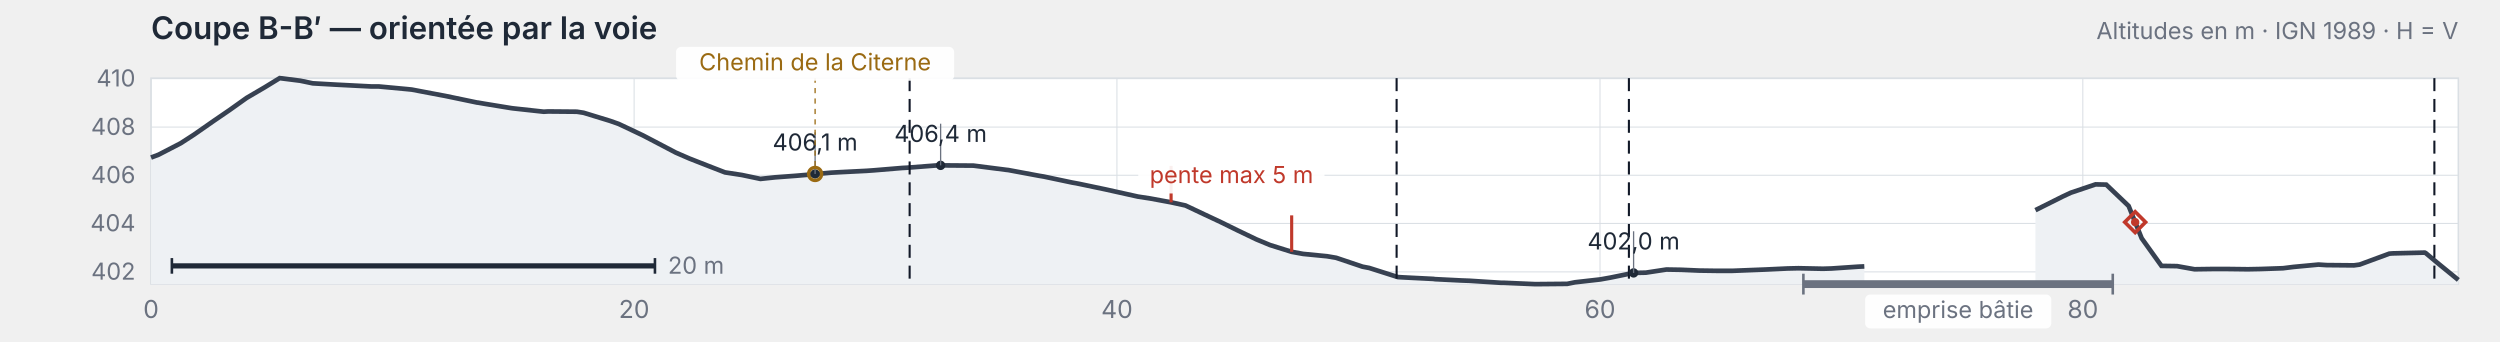
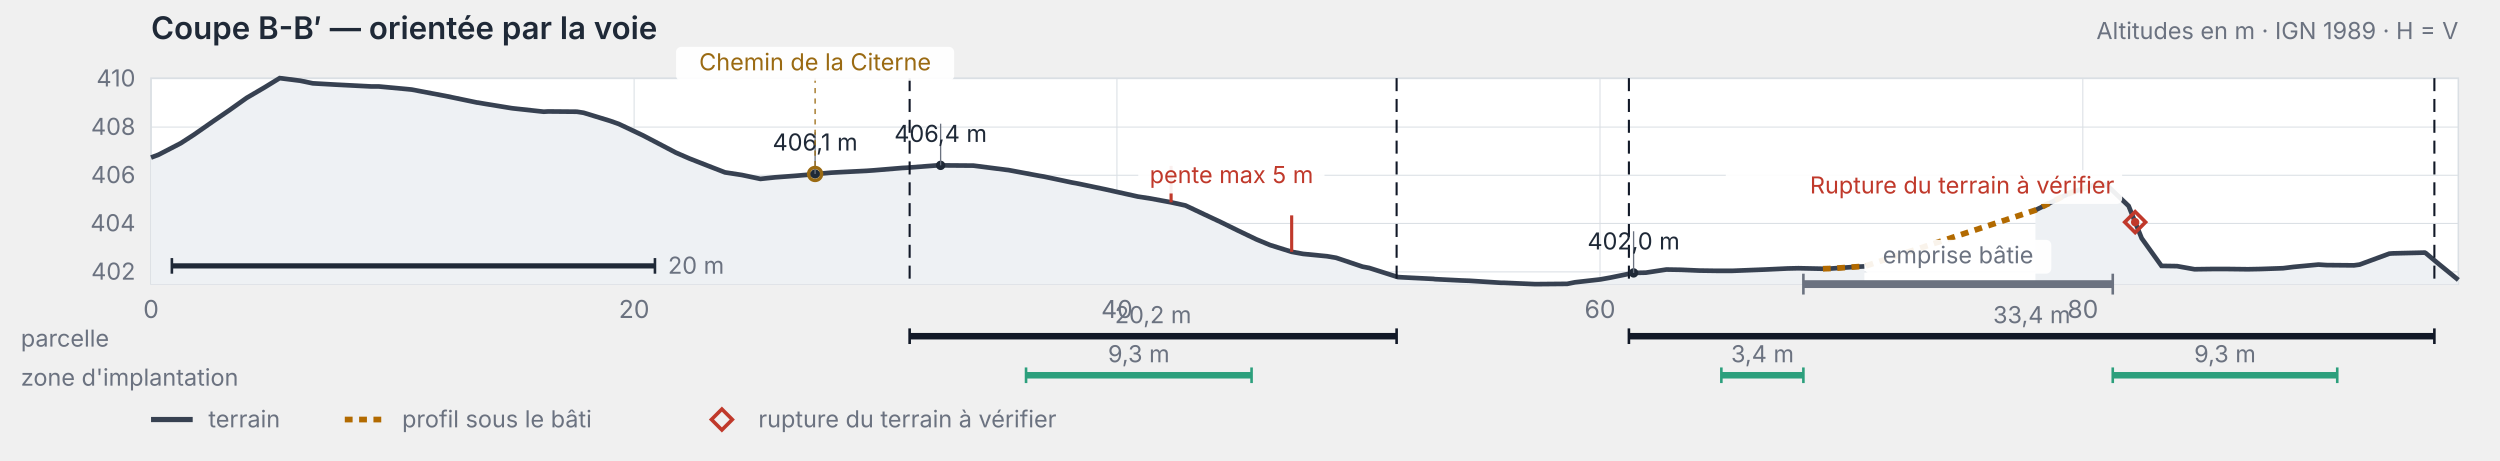
- <svg xmlns="http://www.w3.org/2000/svg" viewBox="0 0 960 131" width="960" height="131" role="img" aria-label="Coupe B-B′ — orientée par la voie" font-family="Inter, Helvetica, Arial, sans-serif" data-plot-x0="58.0" data-plot-x1="944.0" style="background:#ffffff">
+ <svg xmlns="http://www.w3.org/2000/svg" viewBox="0 0 960 177" width="960" height="177" role="img" aria-label="Coupe B-B′ — orientée par la voie" font-family="Inter, Helvetica, Arial, sans-serif" data-plot-x0="58.0" data-plot-x1="944.0" style="background:#ffffff">
  <text x="58" y="15" font-size="12" font-weight="600" fill="#1f2937">Coupe B-B′ — orientée par la voie</text>
  <text x="944" y="15" text-anchor="end" font-size="9" fill="#6b7280">Altitudes en m · IGN 1989 · H = V</text>
  <rect x="58.0" y="30" width="886.0" height="79.1" fill="#ffffff" stroke="#dadfe4" stroke-width="0.6" />
  <line x1="58.0" y1="30" x2="58.0" y2="109.1" stroke="#dadfe4" stroke-width="0.4" />
  <text x="58.0" y="122.1" text-anchor="middle" font-size="9.5" fill="#6b7280">0</text>
  <line x1="243.5" y1="30" x2="243.5" y2="109.1" stroke="#dadfe4" stroke-width="0.4" />
  <text x="243.5" y="122.1" text-anchor="middle" font-size="9.5" fill="#6b7280">20</text>
  <line x1="428.9" y1="30" x2="428.9" y2="109.1" stroke="#dadfe4" stroke-width="0.4" />
  <text x="428.9" y="122.1" text-anchor="middle" font-size="9.5" fill="#6b7280">40</text>
  <line x1="614.4" y1="30" x2="614.4" y2="109.1" stroke="#dadfe4" stroke-width="0.4" />
  <text x="614.4" y="122.1" text-anchor="middle" font-size="9.5" fill="#6b7280">60</text>
  <line x1="799.8" y1="30" x2="799.8" y2="109.1" stroke="#dadfe4" stroke-width="0.4" />
  <text x="799.8" y="122.1" text-anchor="middle" font-size="9.5" fill="#6b7280">80</text>
  <line x1="58.0" y1="104.4" x2="944.0" y2="104.4" stroke="#dadfe4" stroke-width="0.4" />
  <text x="52.0" y="107.4" text-anchor="end" font-size="9" fill="#6b7280">402</text>
  <line x1="58.0" y1="85.8" x2="944.0" y2="85.8" stroke="#dadfe4" stroke-width="0.4" />
  <text x="52.0" y="88.8" text-anchor="end" font-size="9" fill="#6b7280">404</text>
  <line x1="58.0" y1="67.3" x2="944.0" y2="67.3" stroke="#dadfe4" stroke-width="0.4" />
  <text x="52.0" y="70.3" text-anchor="end" font-size="9" fill="#6b7280">406</text>
  <line x1="58.0" y1="48.8" x2="944.0" y2="48.8" stroke="#dadfe4" stroke-width="0.4" />
  <text x="52.0" y="51.8" text-anchor="end" font-size="9" fill="#6b7280">408</text>
  <line x1="58.0" y1="30.2" x2="944.0" y2="30.2" stroke="#dadfe4" stroke-width="0.4" />
  <text x="52.0" y="33.2" text-anchor="end" font-size="9" fill="#6b7280">410</text>
  <polygon points="58.0,60.5 60.9,59.4 69.4,55.0 74.5,51.7 82.1,46.4 88.1,42.3 94.7,37.6 101.7,33.5 107.4,30.0 115.3,31.0 120.1,32.0 128.9,32.5 132.8,32.7 142.5,33.2 145.4,33.2 156.1,34.2 158.1,34.4 169.7,36.6 170.8,36.8 183.3,39.4 183.5,39.4 186.4,39.9 196.2,41.5 196.9,41.6 208.8,42.9 210.5,42.8 221.5,42.9 224.1,43.3 234.2,46.4 237.6,47.6 246.9,52.0 251.3,54.3 259.5,58.6 264.8,60.9 272.2,63.8 278.4,66.2 284.9,67.2 292.0,68.7 297.6,68.1 305.6,67.5 310.3,67.1 319.2,66.3 322.9,66.1 332.8,65.6 335.6,65.4 346.4,64.5 348.3,64.4 360.0,63.5 361.0,63.5 373.6,63.6 373.6,63.6 373.8,63.6 386.3,65.2 387.2,65.3 399.0,67.5 400.8,67.8 411.7,70.1 414.4,70.6 424.4,72.7 428.0,73.5 437.0,75.5 441.6,76.2 449.7,77.7 455.2,78.9 462.4,82.3 468.8,85.3 475.1,88.4 482.4,91.9 487.7,94.1 496.0,96.7 500.4,97.5 509.6,98.4 513.1,99.0 523.2,102.4 525.8,102.9 536.8,106.4 538.5,106.5 550.4,107.1 551.1,107.2 561.1,107.7 563.8,107.8 564.0,107.8 576.5,108.6 577.6,108.6 589.2,109.1 591.2,109.1 601.8,109.0 604.8,108.4 614.5,107.3 618.4,106.6 627.2,104.8 632.0,104.7 639.9,103.5 645.6,103.6 652.5,103.9 659.2,104.0 665.2,104.0 672.8,103.7 677.9,103.5 686.4,103.1 690.6,103.0 700.0,103.2 703.3,103.1 713.6,102.4 715.9,102.3 715.9,109.1 58.0,109.1" fill="#eef1f4" stroke="none" />
  <polyline points="58.0,60.5 60.9,59.4 69.4,55.0 74.5,51.7 82.1,46.4 88.1,42.3 94.7,37.6 101.7,33.5 107.4,30.0 115.3,31.0 120.1,32.0 128.9,32.5 132.8,32.7 142.5,33.2 145.4,33.2 156.1,34.2 158.1,34.4 169.7,36.6 170.8,36.8 183.3,39.4 183.5,39.4 186.4,39.9 196.2,41.5 196.9,41.6 208.8,42.9 210.5,42.8 221.5,42.9 224.1,43.3 234.2,46.4 237.6,47.6 246.9,52.0 251.3,54.3 259.5,58.6 264.8,60.9 272.2,63.8 278.4,66.2 284.9,67.2 292.0,68.7 297.6,68.1 305.6,67.5 310.3,67.1 319.2,66.3 322.9,66.1 332.8,65.6 335.6,65.4 346.4,64.5 348.3,64.4 360.0,63.5 361.0,63.5 373.6,63.6 373.6,63.6 373.8,63.6 386.3,65.2 387.2,65.3 399.0,67.5 400.8,67.8 411.7,70.1 414.4,70.6 424.4,72.7 428.0,73.5 437.0,75.5 441.6,76.2 449.7,77.7 455.2,78.9 462.4,82.3 468.8,85.3 475.1,88.4 482.4,91.9 487.7,94.1 496.0,96.7 500.4,97.5 509.6,98.4 513.1,99.0 523.2,102.4 525.8,102.9 536.8,106.4 538.5,106.5 550.4,107.1 551.1,107.2 561.1,107.7 563.8,107.8 564.0,107.8 576.5,108.6 577.6,108.6 589.2,109.1 591.2,109.1 601.8,109.0 604.8,108.4 614.5,107.3 618.4,106.6 627.2,104.8 632.0,104.7 639.9,103.5 645.6,103.6 652.5,103.9 659.2,104.0 665.2,104.0 672.8,103.7 677.9,103.5 686.4,103.1 690.6,103.0 700.0,103.2 703.3,103.1 713.6,102.4 715.9,102.3" fill="none" stroke="#374151" stroke-width="1.8" />
  <polygon points="781.6,80.7 792.0,75.5 795.2,74.0 804.7,70.8 808.8,70.9 817.4,79.1 822.4,91.5 830.0,102.1 836.0,102.2 842.7,103.4 849.5,103.3 855.4,103.3 863.2,103.4 868.1,103.3 876.7,103.0 880.7,102.5 890.3,101.6 893.4,101.8 903.9,101.9 906.1,101.6 917.5,97.4 918.8,97.3 931.1,97.0 931.5,97.2 935.8,100.8 944.0,107.5 944.0,109.1 781.6,109.1" fill="#eef1f4" stroke="none" />
  <polyline points="781.6,80.7 792.0,75.5 795.2,74.0 804.7,70.8 808.8,70.9 817.4,79.1 822.4,91.5 830.0,102.1 836.0,102.2 842.7,103.4 849.5,103.3 855.4,103.3 863.2,103.4 868.1,103.3 876.7,103.0 880.7,102.5 890.3,101.6 893.4,101.8 903.9,101.9 906.1,101.6 917.5,97.4 918.8,97.3 931.1,97.0 931.5,97.2 935.8,100.8 944.0,107.5" fill="none" stroke="#374151" stroke-width="1.8" />
+   <polyline points="700.0,103.2 703.3,103.1 713.6,102.4 715.9,102.3 781.6,80.7 792.0,75.5 795.2,74.0 804.7,70.8 808.8,70.9" fill="none" stroke="#b26a00" stroke-width="2.2" stroke-dasharray="3 2.5" />
  <line x1="692.5" y1="109.1" x2="811.3" y2="109.1" stroke="#6b7280" stroke-width="3" />
  <line x1="692.5" y1="105.1" x2="692.5" y2="113.1" stroke="#6b7280" stroke-width="1" />
  <line x1="811.3" y1="105.1" x2="811.3" y2="113.1" stroke="#6b7280" stroke-width="1" />
  <path d="M819.9,81.3 l4,4 l-4,4 l-4,-4 z" fill="none" stroke="#c0392b" stroke-width="1.4" />
  <circle cx="819.9" cy="85.3" r="1.6" fill="#c0392b" />
  <line x1="349.3" y1="30" x2="349.3" y2="109.1" stroke="#111827" stroke-width="0.8" stroke-dasharray="5 3" />
  <line x1="536.3" y1="30" x2="536.3" y2="109.1" stroke="#111827" stroke-width="0.8" stroke-dasharray="5 3" />
  <line x1="625.5" y1="30" x2="625.5" y2="109.1" stroke="#111827" stroke-width="0.8" stroke-dasharray="5 3" />
  <line x1="934.8" y1="30" x2="934.8" y2="109.1" stroke="#111827" stroke-width="0.8" stroke-dasharray="5 3" />
  <line x1="449.7" y1="77.7" x2="449.7" y2="63.7" stroke="#c0392b" stroke-width="1.2" />
  <line x1="496.0" y1="96.7" x2="496.0" y2="82.7" stroke="#c0392b" stroke-width="1.2" />
  <circle cx="313.0" cy="66.8" r="1.8" fill="#1f2937" />
  <line x1="313.0" y1="66.8" x2="313.0" y2="50.8" stroke="#6b7280" stroke-width="0.5" />
  <text x="313.0" y="57.8" text-anchor="middle" font-size="9" fill="#1f2937">406,1 m</text>
  <circle cx="361.2" cy="63.5" r="1.8" fill="#1f2937" />
  <line x1="361.2" y1="63.5" x2="361.2" y2="47.5" stroke="#6b7280" stroke-width="0.5" />
  <text x="361.2" y="54.5" text-anchor="middle" font-size="9" fill="#1f2937">406,4 m</text>
  <circle cx="627.3" cy="104.8" r="1.8" fill="#1f2937" />
  <line x1="627.3" y1="104.8" x2="627.3" y2="88.8" stroke="#6b7280" stroke-width="0.5" />
  <text x="627.3" y="95.8" text-anchor="middle" font-size="9" fill="#1f2937">402,0 m</text>
  <circle cx="313.0" cy="66.8" r="2.5" fill="none" stroke="#9a6a12" stroke-width="1.3" />
  <line x1="313.0" y1="63.8" x2="313.0" y2="30.0" stroke="#9a6a12" stroke-width="0.5" stroke-dasharray="2 2" />
  <line x1="66.0" y1="102.1" x2="251.5" y2="102.1" stroke="#1f2937" stroke-width="2" />
  <line x1="66.0" y1="99.1" x2="66.0" y2="105.1" stroke="#1f2937" stroke-width="1" />
  <line x1="251.5" y1="99.1" x2="251.5" y2="105.1" stroke="#1f2937" stroke-width="1" />
  <text x="256.5" y="105.1" font-size="9" fill="#6b7280">20 m</text>
-   <rect x="716.2" y="113.1" width="71.5" height="13.0" rx="2" fill="#ffffff" opacity="0.92" />
-   <text x="751.9" y="122.1" text-anchor="middle" font-size="9" fill="#6b7280">emprise bâtie</text>
+   <text x="8" y="133.1" font-size="9" fill="#6b7280">parcelle</text>
+   <line x1="349.3" y1="129.1" x2="536.3" y2="129.1" stroke="#111827" stroke-width="2.5" data-band="parcelle" data-d0="31.41" data-d1="51.58" />
+   <line x1="349.3" y1="126.1" x2="349.3" y2="132.1" stroke="#111827" stroke-width="1" />
+   <line x1="536.3" y1="126.1" x2="536.3" y2="132.1" stroke="#111827" stroke-width="1" />
+   <text x="442.8" y="124.1" text-anchor="middle" font-size="9" fill="#6b7280">20,2 m</text>
+   <line x1="625.5" y1="129.1" x2="934.8" y2="129.1" stroke="#111827" stroke-width="2.5" data-band="parcelle" data-d0="61.20" data-d1="94.56" />
+   <line x1="625.5" y1="126.1" x2="625.5" y2="132.1" stroke="#111827" stroke-width="1" />
+   <line x1="934.8" y1="126.1" x2="934.8" y2="132.1" stroke="#111827" stroke-width="1" />
+   <text x="780.2" y="124.1" text-anchor="middle" font-size="9" fill="#6b7280">33,4 m</text>
+   <text x="8" y="148.1" font-size="9" fill="#6b7280">zone d'implantation</text>
+   <line x1="394.0" y1="144.1" x2="480.6" y2="144.1" stroke="#2c9f7c" stroke-width="2.5" data-band="zone" data-d0="36.24" data-d1="45.58" />
+   <line x1="394.0" y1="141.1" x2="394.0" y2="147.1" stroke="#2c9f7c" stroke-width="1" />
+   <line x1="480.6" y1="141.1" x2="480.6" y2="147.1" stroke="#2c9f7c" stroke-width="1" />
+   <text x="437.3" y="139.1" text-anchor="middle" font-size="9" fill="#6b7280">9,3 m</text>
+   <line x1="661.0" y1="144.1" x2="692.5" y2="144.1" stroke="#2c9f7c" stroke-width="2.5" data-band="zone" data-d0="65.03" data-d1="68.43" />
+   <line x1="661.0" y1="141.1" x2="661.0" y2="147.1" stroke="#2c9f7c" stroke-width="1" />
+   <line x1="692.5" y1="141.1" x2="692.5" y2="147.1" stroke="#2c9f7c" stroke-width="1" />
+   <text x="676.8" y="139.1" text-anchor="middle" font-size="9" fill="#6b7280">3,4 m</text>
+   <line x1="811.3" y1="144.1" x2="897.5" y2="144.1" stroke="#2c9f7c" stroke-width="2.5" data-band="zone" data-d0="81.24" data-d1="90.54" />
+   <line x1="811.3" y1="141.1" x2="811.3" y2="147.1" stroke="#2c9f7c" stroke-width="1" />
+   <line x1="897.5" y1="141.1" x2="897.5" y2="147.1" stroke="#2c9f7c" stroke-width="1" />
+   <text x="854.4" y="139.1" text-anchor="middle" font-size="9" fill="#6b7280">9,3 m</text>
+   <line x1="58.0" y1="161.1" x2="74.0" y2="161.1" stroke="#374151" stroke-width="2" />
+   <text x="80.0" y="164.1" font-size="9" fill="#6b7280">terrain</text>
+   <line x1="132.4" y1="161.1" x2="148.4" y2="161.1" stroke="#b26a00" stroke-width="2.2" stroke-dasharray="3 2.5" />
+   <text x="154.4" y="164.1" font-size="9" fill="#6b7280">profil sous le bâti</text>
+   <path d="M277.2,157.1 l4,4 l-4,4 l-4,-4 z" fill="none" stroke="#c0392b" stroke-width="1.4" />
+   <text x="291.2" y="164.1" font-size="9" fill="#6b7280">rupture du terrain à vérifier</text>
+   <rect x="716.2" y="92.1" width="71.5" height="13.0" rx="2" fill="#ffffff" opacity="0.92" />
+   <text x="751.9" y="101.1" text-anchor="middle" font-size="9" fill="#6b7280">emprise bâtie</text>
+   <rect x="662.7" y="65.3" width="152.2" height="13.0" rx="2" fill="#ffffff" opacity="0.92" />
+   <text x="811.9" y="74.3" text-anchor="end" font-size="9" fill="#c0392b">Rupture du terrain à vérifier</text>
  <rect x="437.1" y="61.3" width="71.5" height="13.0" rx="2" fill="#ffffff" opacity="0.92" />
  <text x="472.9" y="70.3" text-anchor="middle" font-size="9" fill="#c0392b">pente max 5 m</text>
  <rect x="259.6" y="18.0" width="106.8" height="13.0" rx="2" fill="#ffffff" opacity="0.92" />
  <text x="313.0" y="27.0" text-anchor="middle" font-size="9" fill="#9a6a12">Chemin de la Citerne</text>
</svg>
